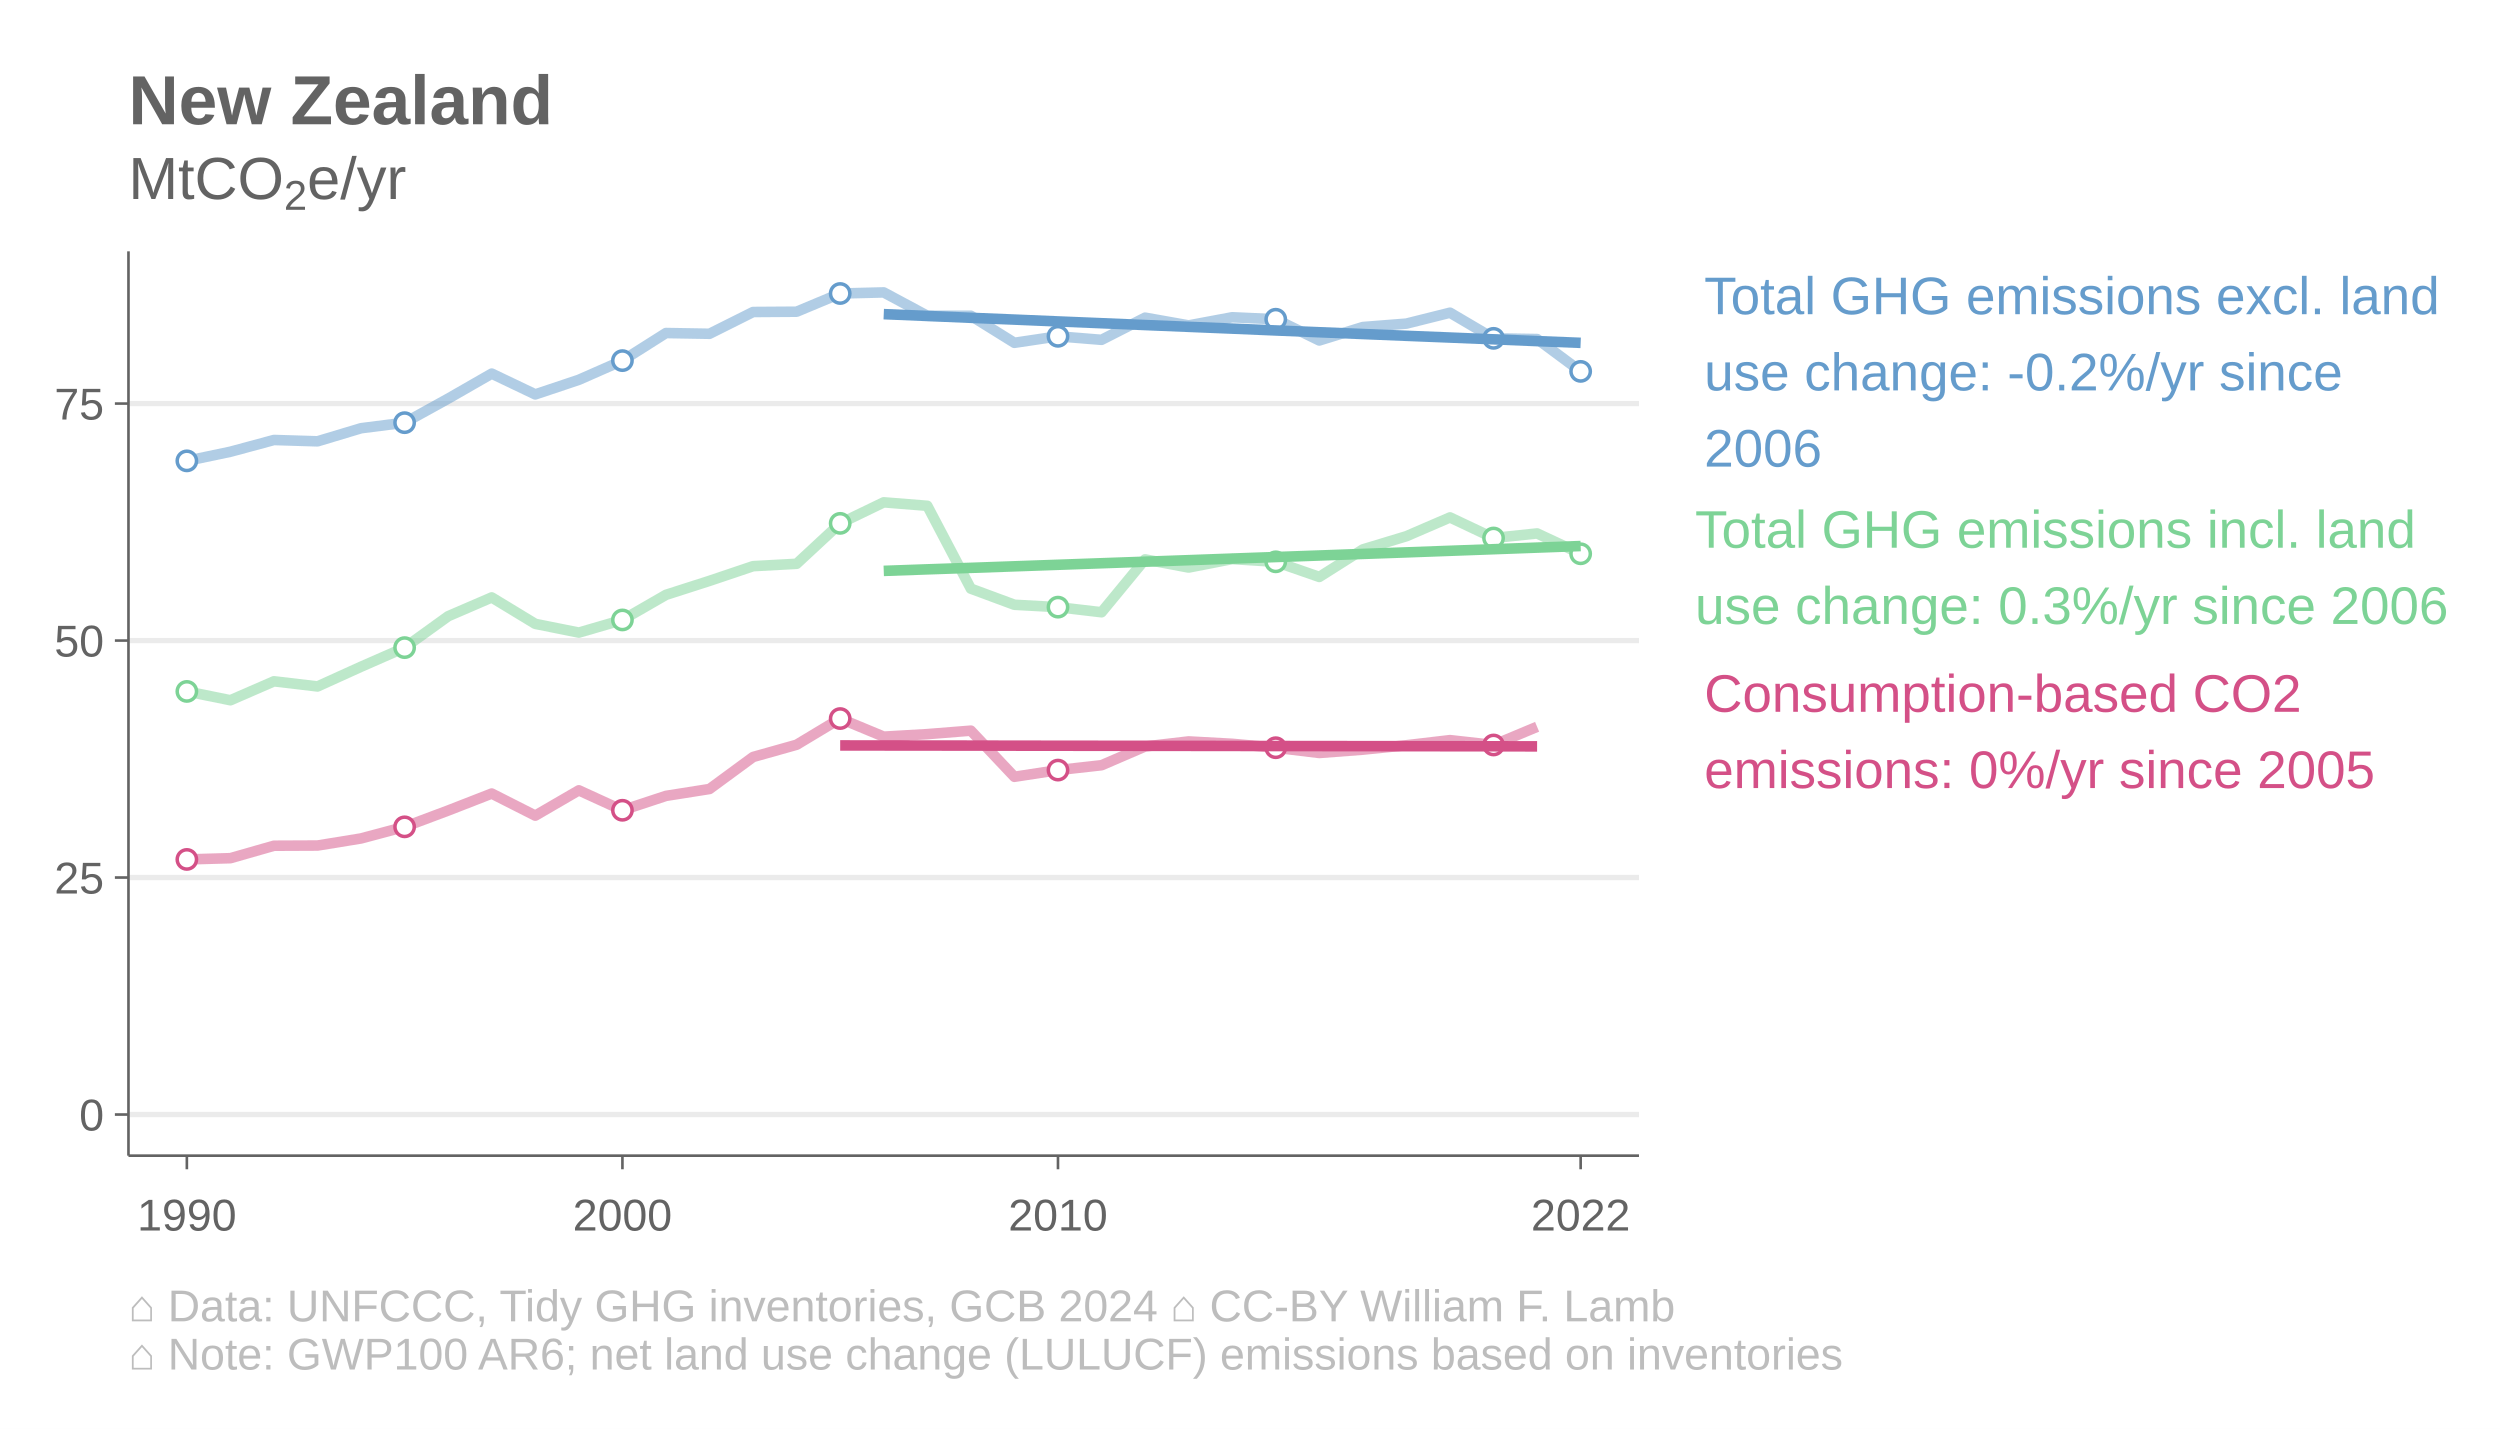
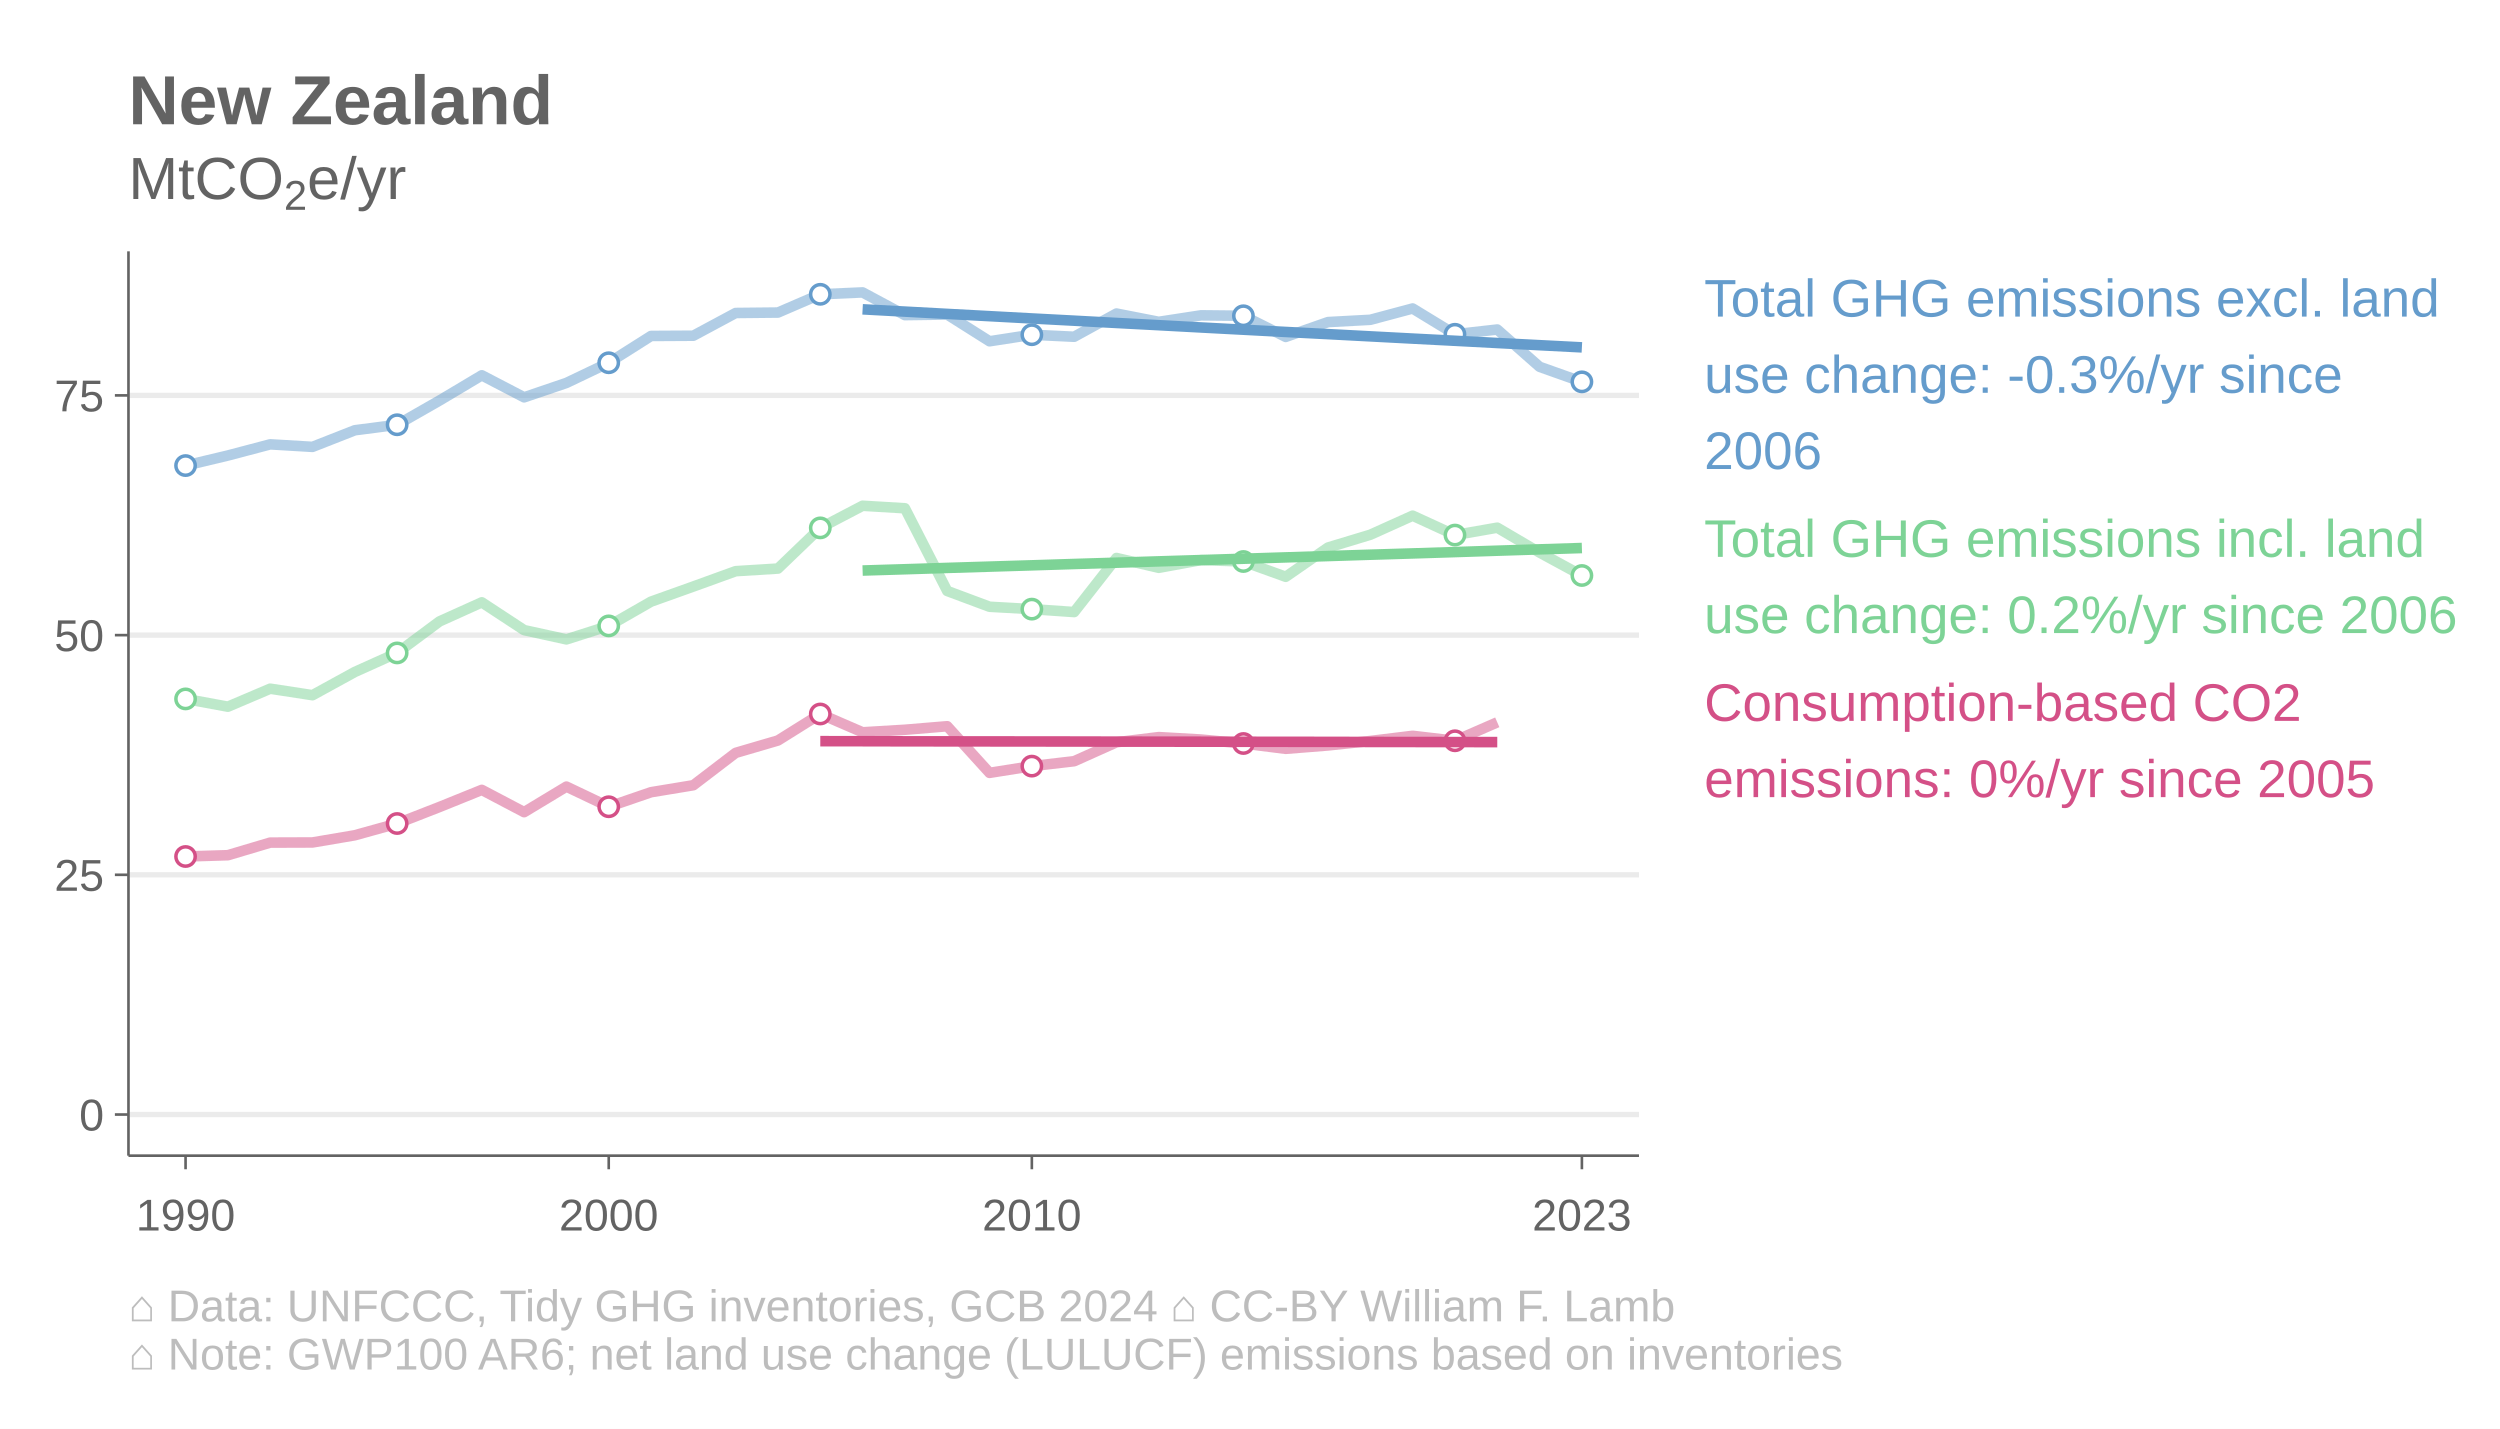
<svg xmlns="http://www.w3.org/2000/svg" class="svglite" width="504.00pt" height="288.00pt" viewBox="0 0 504.00 288.00">
  <defs>
    <style type="text/css">
    .svglite line, .svglite polyline, .svglite polygon, .svglite path, .svglite rect, .svglite circle {
      fill: none;
      stroke: #000000;
      stroke-linecap: round;
      stroke-linejoin: round;
      stroke-miterlimit: 10.00;
    }
    .svglite text {
      white-space: pre;
    }
  </style>
  </defs>
  <rect width="100%" height="100%" style="stroke: none; fill: #FFFFFF;" />
  <defs>
    <clipPath id="cpMC4wMHw1MDQuMDB8MC4wMHwyODguMDA=">
      <rect x="0.00" y="0.00" width="504.00" height="288.00" />
    </clipPath>
  </defs>
  <g clip-path="url(#cpMC4wMHw1MDQuMDB8MC4wMHwyODguMDA=)">
    <rect x="0.00" y="0.00" width="504.00" height="288.00" style="stroke-width: 1.07; stroke: #FFFFFF; fill: #FFFFFF;" />
  </g>
  <defs>
    <clipPath id="cpMjUuOTB8NDk4LjUyfDUwLjY3fDIzMi45OA==">
      <rect x="25.90" y="50.67" width="472.62" height="182.31" />
    </clipPath>
  </defs>
  <g clip-path="url(#cpMjUuOTB8NDk4LjUyfDUwLjY3fDIzMi45OA==)">
</g>
  <g clip-path="url(#cpMC4wMHw1MDQuMDB8MC4wMHwyODguMDA=)">
</g>
  <defs>
    <clipPath id="cpNS40OHwzMzUuOTB8NS40OHwyODIuNTI=">
      <rect x="5.48" y="5.48" width="330.42" height="277.04" />
    </clipPath>
  </defs>
  <g clip-path="url(#cpNS40OHwzMzUuOTB8NS40OHwyODIuNTI=)">
    <rect x="5.48" y="5.48" width="330.42" height="277.04" style="stroke-width: 1.07; stroke: #FFFFFF; fill: #FFFFFF;" />
  </g>
  <g clip-path="url(#cpMC4wMHw1MDQuMDB8MC4wMHwyODguMDA=)">
</g>
  <defs>
    <clipPath id="cpMzM1LjkwfDQ5OC41Mnw1LjQ4fDI4Mi41Mg==">
      <rect x="335.90" y="5.48" width="162.62" height="277.04" />
    </clipPath>
  </defs>
  <g clip-path="url(#cpMzM1LjkwfDQ5OC41Mnw1LjQ4fDI4Mi41Mg==)">
    <rect x="335.90" y="5.48" width="162.62" height="277.04" style="stroke-width: 1.07; stroke: #FFFFFF; fill: #FFFFFF;" />
  </g>
  <g clip-path="url(#cpMC4wMHw1MDQuMDB8MC4wMHwyODguMDA=)">
</g>
  <defs>
    <clipPath id="cpMjUuOTB8MzMwLjQyfDUwLjY3fDIzMi45OA==">
      <rect x="25.90" y="50.67" width="304.53" height="182.31" />
    </clipPath>
  </defs>
  <g clip-path="url(#cpMjUuOTB8MzMwLjQyfDUwLjY3fDIzMi45OA==)">
    <polyline points="25.90,224.69 330.42,224.69 " style="stroke-width: 1.07; stroke: #EBEBEB; stroke-linecap: butt;" />
-     <polyline points="25.90,176.91 330.42,176.91 " style="stroke-width: 1.07; stroke: #EBEBEB; stroke-linecap: butt;" />
-     <polyline points="25.90,129.14 330.42,129.14 " style="stroke-width: 1.07; stroke: #EBEBEB; stroke-linecap: butt;" />
-     <polyline points="25.90,81.36 330.42,81.36 " style="stroke-width: 1.07; stroke: #EBEBEB; stroke-linecap: butt;" />
-     <polyline points="37.67,92.91 46.45,91.07 55.23,88.70 64.01,88.97 72.79,86.33 81.57,85.21 90.35,80.36 99.13,75.32 107.91,79.51 116.69,76.57 125.48,72.70 134.26,67.14 143.04,67.29 151.82,62.90 160.60,62.84 169.38,59.17 178.16,58.95 186.94,63.66 195.72,63.65 204.50,69.11 213.29,67.80 222.07,68.51 230.85,64.04 239.63,65.60 248.41,63.96 257.19,64.36 265.97,68.64 274.75,65.93 283.53,65.24 292.32,63.04 301.10,68.21 309.88,68.35 318.66,74.87 " style="stroke-width: 2.13; stroke: #659CCC; stroke-opacity: 0.50; stroke-linecap: butt;" />
-     <polyline points="37.67,139.39 46.45,141.17 55.23,137.35 64.01,138.39 72.79,134.41 81.57,130.56 90.35,124.23 99.13,120.44 107.91,125.77 116.69,127.53 125.48,124.98 134.26,119.92 143.04,117.10 151.82,114.14 160.60,113.66 169.38,105.51 178.16,101.27 186.94,101.97 195.72,118.67 204.50,121.92 213.29,122.40 222.07,123.43 230.85,112.77 239.63,114.42 248.41,112.71 257.19,113.26 265.97,116.31 274.75,110.76 283.53,108.10 292.32,104.31 301.10,108.46 309.88,107.54 318.66,111.64 " style="stroke-width: 2.13; stroke: #7DD396; stroke-opacity: 0.50; stroke-linecap: butt;" />
-     <polyline points="37.67,173.26 46.45,173.01 55.23,170.50 64.01,170.46 72.79,169.03 81.57,166.69 90.35,163.40 99.13,159.98 107.91,164.43 116.69,159.33 125.48,163.35 134.26,160.45 143.04,159.06 151.82,152.61 160.60,150.14 169.38,144.86 178.16,148.51 186.94,148.00 195.72,147.30 204.50,156.60 213.29,155.25 222.07,154.27 230.85,150.49 239.63,149.47 248.41,149.95 257.19,150.74 265.97,151.80 274.75,151.13 283.53,150.24 292.32,149.21 301.10,150.19 309.88,146.52 " style="stroke-width: 2.13; stroke: #D45087; stroke-opacity: 0.50; stroke-linecap: butt;" />
-     <circle cx="37.67" cy="139.39" r="1.95" style="stroke-width: 0.71; stroke: #7DD396; fill: #FFFFFF;" />
-     <circle cx="81.57" cy="130.56" r="1.95" style="stroke-width: 0.71; stroke: #7DD396; fill: #FFFFFF;" />
-     <circle cx="125.48" cy="124.98" r="1.95" style="stroke-width: 0.71; stroke: #7DD396; fill: #FFFFFF;" />
-     <circle cx="169.38" cy="105.51" r="1.95" style="stroke-width: 0.71; stroke: #7DD396; fill: #FFFFFF;" />
-     <circle cx="213.29" cy="122.40" r="1.95" style="stroke-width: 0.71; stroke: #7DD396; fill: #FFFFFF;" />
-     <circle cx="257.19" cy="113.26" r="1.95" style="stroke-width: 0.71; stroke: #7DD396; fill: #FFFFFF;" />
-     <circle cx="301.10" cy="108.46" r="1.95" style="stroke-width: 0.71; stroke: #7DD396; fill: #FFFFFF;" />
-     <circle cx="318.66" cy="111.64" r="1.95" style="stroke-width: 0.71; stroke: #7DD396; fill: #FFFFFF;" />
-     <circle cx="37.67" cy="92.91" r="1.95" style="stroke-width: 0.71; stroke: #659CCC; fill: #FFFFFF;" />
-     <circle cx="81.57" cy="85.21" r="1.95" style="stroke-width: 0.71; stroke: #659CCC; fill: #FFFFFF;" />
-     <circle cx="125.48" cy="72.70" r="1.95" style="stroke-width: 0.71; stroke: #659CCC; fill: #FFFFFF;" />
-     <circle cx="169.38" cy="59.17" r="1.95" style="stroke-width: 0.71; stroke: #659CCC; fill: #FFFFFF;" />
-     <circle cx="213.29" cy="67.80" r="1.95" style="stroke-width: 0.71; stroke: #659CCC; fill: #FFFFFF;" />
-     <circle cx="257.19" cy="64.36" r="1.95" style="stroke-width: 0.71; stroke: #659CCC; fill: #FFFFFF;" />
-     <circle cx="301.10" cy="68.21" r="1.95" style="stroke-width: 0.71; stroke: #659CCC; fill: #FFFFFF;" />
-     <circle cx="318.66" cy="74.87" r="1.95" style="stroke-width: 0.71; stroke: #659CCC; fill: #FFFFFF;" />
-     <circle cx="37.67" cy="173.26" r="1.95" style="stroke-width: 0.71; stroke: #D45087; fill: #FFFFFF;" />
-     <circle cx="81.57" cy="166.69" r="1.95" style="stroke-width: 0.71; stroke: #D45087; fill: #FFFFFF;" />
-     <circle cx="125.48" cy="163.35" r="1.95" style="stroke-width: 0.71; stroke: #D45087; fill: #FFFFFF;" />
-     <circle cx="169.38" cy="144.86" r="1.95" style="stroke-width: 0.71; stroke: #D45087; fill: #FFFFFF;" />
-     <circle cx="213.29" cy="155.25" r="1.95" style="stroke-width: 0.71; stroke: #D45087; fill: #FFFFFF;" />
-     <circle cx="257.19" cy="150.74" r="1.95" style="stroke-width: 0.71; stroke: #D45087; fill: #FFFFFF;" />
-     <circle cx="301.10" cy="150.19" r="1.95" style="stroke-width: 0.71; stroke: #D45087; fill: #FFFFFF;" />
-     <polyline points="178.16,63.33 186.94,63.70 195.72,64.07 204.50,64.43 213.29,64.80 222.07,65.16 230.85,65.53 239.63,65.89 248.41,66.25 257.19,66.62 265.97,66.98 274.75,67.34 283.53,67.70 292.32,68.05 301.10,68.41 309.88,68.77 318.66,69.12 " style="stroke-width: 2.13; stroke: #659CCC; stroke-linecap: butt;" />
-     <polyline points="178.16,115.09 186.94,114.78 195.72,114.48 204.50,114.17 213.29,113.86 222.07,113.55 230.85,113.24 239.63,112.93 248.41,112.61 257.19,112.30 265.97,111.99 274.75,111.67 283.53,111.36 292.32,111.04 301.10,110.72 309.88,110.40 318.66,110.08 " style="stroke-width: 2.13; stroke: #7DD396; stroke-linecap: butt;" />
-     <polyline points="169.38,150.28 178.16,150.29 186.94,150.30 195.72,150.31 204.50,150.33 213.29,150.34 222.07,150.35 230.85,150.36 239.63,150.37 248.41,150.38 257.19,150.40 265.97,150.41 274.75,150.42 283.53,150.43 292.32,150.44 301.10,150.45 309.88,150.47 " style="stroke-width: 2.13; stroke: #D45087; stroke-linecap: butt;" />
+     <polyline points="25.90,176.36 330.42,176.36 " style="stroke-width: 1.07; stroke: #EBEBEB; stroke-linecap: butt;" />
+     <polyline points="25.90,128.04 330.42,128.04 " style="stroke-width: 1.07; stroke: #EBEBEB; stroke-linecap: butt;" />
+     <polyline points="25.90,79.71 330.42,79.71 " style="stroke-width: 1.07; stroke: #EBEBEB; stroke-linecap: butt;" />
+     <polyline points="37.41,93.86 45.94,91.83 54.47,89.58 63.00,90.09 71.53,86.74 80.06,85.63 88.60,80.75 97.13,75.66 105.66,80.10 114.19,77.20 122.72,73.13 131.25,67.73 139.78,67.68 148.31,63.10 156.84,63.01 165.37,59.33 173.90,58.95 182.43,63.53 190.96,63.41 199.49,68.80 208.02,67.48 216.55,67.89 225.08,63.21 233.61,64.88 242.14,63.57 250.67,63.66 259.20,67.92 267.73,64.93 276.26,64.47 284.79,62.19 293.32,67.39 301.85,66.43 310.38,73.95 318.91,76.98 " style="stroke-width: 2.13; stroke: #659CCC; stroke-opacity: 0.50; stroke-linecap: butt;" />
+     <polyline points="37.41,140.90 45.94,142.47 54.47,138.84 63.00,140.15 71.53,135.47 80.06,131.63 88.60,125.28 97.13,121.43 105.66,127.03 114.19,128.90 122.72,126.18 131.25,121.29 139.78,118.24 148.31,115.15 156.84,114.62 165.37,106.42 173.90,101.96 182.43,102.47 190.96,119.14 199.49,122.32 208.02,122.80 216.55,123.39 225.08,112.49 233.61,114.47 242.14,112.91 250.67,113.20 259.20,116.28 267.73,110.38 276.26,107.80 284.79,103.96 293.32,107.87 301.85,106.38 310.38,111.39 318.91,116.02 " style="stroke-width: 2.13; stroke: #7DD396; stroke-opacity: 0.50; stroke-linecap: butt;" />
+     <polyline points="37.41,172.67 45.94,172.41 54.47,169.87 63.00,169.84 71.53,168.39 80.06,166.02 88.60,162.69 97.13,159.24 105.66,163.73 114.19,158.58 122.72,162.64 131.25,159.71 139.78,158.30 148.31,151.78 156.84,149.28 165.37,143.94 173.90,147.63 182.43,147.12 190.96,146.41 199.49,155.81 208.02,154.45 216.55,153.46 225.08,149.64 233.61,148.60 242.14,149.09 250.67,149.89 259.20,150.96 267.73,150.28 276.26,149.38 284.79,148.34 293.32,149.34 301.85,145.62 " style="stroke-width: 2.13; stroke: #D45087; stroke-opacity: 0.50; stroke-linecap: butt;" />
+     <circle cx="37.41" cy="140.90" r="1.95" style="stroke-width: 0.71; stroke: #7DD396; fill: #FFFFFF;" />
+     <circle cx="80.06" cy="131.63" r="1.95" style="stroke-width: 0.71; stroke: #7DD396; fill: #FFFFFF;" />
+     <circle cx="122.72" cy="126.18" r="1.95" style="stroke-width: 0.71; stroke: #7DD396; fill: #FFFFFF;" />
+     <circle cx="165.37" cy="106.42" r="1.95" style="stroke-width: 0.71; stroke: #7DD396; fill: #FFFFFF;" />
+     <circle cx="208.02" cy="122.80" r="1.95" style="stroke-width: 0.71; stroke: #7DD396; fill: #FFFFFF;" />
+     <circle cx="250.67" cy="113.20" r="1.95" style="stroke-width: 0.71; stroke: #7DD396; fill: #FFFFFF;" />
+     <circle cx="293.32" cy="107.87" r="1.95" style="stroke-width: 0.71; stroke: #7DD396; fill: #FFFFFF;" />
+     <circle cx="318.91" cy="116.02" r="1.95" style="stroke-width: 0.71; stroke: #7DD396; fill: #FFFFFF;" />
+     <circle cx="37.41" cy="93.86" r="1.95" style="stroke-width: 0.71; stroke: #659CCC; fill: #FFFFFF;" />
+     <circle cx="80.06" cy="85.63" r="1.95" style="stroke-width: 0.71; stroke: #659CCC; fill: #FFFFFF;" />
+     <circle cx="122.72" cy="73.13" r="1.95" style="stroke-width: 0.71; stroke: #659CCC; fill: #FFFFFF;" />
+     <circle cx="165.37" cy="59.33" r="1.95" style="stroke-width: 0.71; stroke: #659CCC; fill: #FFFFFF;" />
+     <circle cx="208.02" cy="67.48" r="1.95" style="stroke-width: 0.71; stroke: #659CCC; fill: #FFFFFF;" />
+     <circle cx="250.67" cy="63.66" r="1.95" style="stroke-width: 0.71; stroke: #659CCC; fill: #FFFFFF;" />
+     <circle cx="293.32" cy="67.39" r="1.95" style="stroke-width: 0.71; stroke: #659CCC; fill: #FFFFFF;" />
+     <circle cx="318.91" cy="76.98" r="1.95" style="stroke-width: 0.71; stroke: #659CCC; fill: #FFFFFF;" />
+     <circle cx="37.41" cy="172.67" r="1.95" style="stroke-width: 0.71; stroke: #D45087; fill: #FFFFFF;" />
+     <circle cx="80.06" cy="166.02" r="1.95" style="stroke-width: 0.71; stroke: #D45087; fill: #FFFFFF;" />
+     <circle cx="122.72" cy="162.64" r="1.95" style="stroke-width: 0.71; stroke: #D45087; fill: #FFFFFF;" />
+     <circle cx="165.37" cy="143.94" r="1.95" style="stroke-width: 0.71; stroke: #D45087; fill: #FFFFFF;" />
+     <circle cx="208.02" cy="154.45" r="1.95" style="stroke-width: 0.71; stroke: #D45087; fill: #FFFFFF;" />
+     <circle cx="250.67" cy="149.89" r="1.95" style="stroke-width: 0.71; stroke: #D45087; fill: #FFFFFF;" />
+     <circle cx="293.32" cy="149.34" r="1.95" style="stroke-width: 0.71; stroke: #D45087; fill: #FFFFFF;" />
+     <polyline points="173.90,62.36 182.43,62.82 190.96,63.28 199.49,63.74 208.02,64.20 216.55,64.65 225.08,65.11 233.61,65.56 242.14,66.02 250.67,66.47 259.20,66.92 267.73,67.36 276.26,67.81 284.79,68.26 293.32,68.70 301.85,69.15 310.38,69.59 318.91,70.03 " style="stroke-width: 2.13; stroke: #659CCC; stroke-linecap: butt;" />
+     <polyline points="173.90,115.02 182.43,114.76 190.96,114.49 199.49,114.23 208.02,113.97 216.55,113.70 225.08,113.44 233.61,113.17 242.14,112.91 250.67,112.64 259.20,112.37 267.73,112.10 276.26,111.83 284.79,111.57 293.32,111.30 301.85,111.02 310.38,110.75 318.91,110.48 " style="stroke-width: 2.13; stroke: #7DD396; stroke-linecap: butt;" />
+     <polyline points="165.37,149.42 173.90,149.43 182.43,149.45 190.96,149.46 199.49,149.47 208.02,149.48 216.55,149.49 225.08,149.51 233.61,149.52 242.14,149.53 250.67,149.54 259.20,149.55 267.73,149.56 276.26,149.58 284.79,149.59 293.32,149.60 301.85,149.61 " style="stroke-width: 2.13; stroke: #D45087; stroke-linecap: butt;" />
  </g>
  <g clip-path="url(#cpMC4wMHw1MDQuMDB8MC4wMHwyODguMDA=)">
    <polyline points="25.90,232.98 25.90,50.67 " style="stroke-width: 0.53; stroke: #636363; stroke-linecap: butt;" />
    <text x="20.97" y="227.91" text-anchor="end" style="font-size: 9.00px;fill: #636363; font-family: &quot;Arial&quot;;" textLength="5.00px" lengthAdjust="spacingAndGlyphs">0</text>
-     <text x="20.97" y="180.14" text-anchor="end" style="font-size: 9.00px;fill: #636363; font-family: &quot;Arial&quot;;" textLength="10.01px" lengthAdjust="spacingAndGlyphs">25</text>
-     <text x="20.97" y="132.36" text-anchor="end" style="font-size: 9.00px;fill: #636363; font-family: &quot;Arial&quot;;" textLength="10.01px" lengthAdjust="spacingAndGlyphs">50</text>
-     <text x="20.97" y="84.58" text-anchor="end" style="font-size: 9.00px;fill: #636363; font-family: &quot;Arial&quot;;" textLength="10.01px" lengthAdjust="spacingAndGlyphs">75</text>
+     <text x="20.97" y="179.59" text-anchor="end" style="font-size: 9.00px;fill: #636363; font-family: &quot;Arial&quot;;" textLength="10.01px" lengthAdjust="spacingAndGlyphs">25</text>
+     <text x="20.97" y="131.26" text-anchor="end" style="font-size: 9.00px;fill: #636363; font-family: &quot;Arial&quot;;" textLength="10.01px" lengthAdjust="spacingAndGlyphs">50</text>
+     <text x="20.97" y="82.93" text-anchor="end" style="font-size: 9.00px;fill: #636363; font-family: &quot;Arial&quot;;" textLength="10.01px" lengthAdjust="spacingAndGlyphs">75</text>
    <polyline points="23.16,224.69 25.90,224.69 " style="stroke-width: 0.53; stroke: #636363; stroke-linecap: butt;" />
-     <polyline points="23.16,176.91 25.90,176.91 " style="stroke-width: 0.53; stroke: #636363; stroke-linecap: butt;" />
-     <polyline points="23.16,129.14 25.90,129.14 " style="stroke-width: 0.53; stroke: #636363; stroke-linecap: butt;" />
-     <polyline points="23.16,81.36 25.90,81.36 " style="stroke-width: 0.53; stroke: #636363; stroke-linecap: butt;" />
+     <polyline points="23.16,176.36 25.90,176.36 " style="stroke-width: 0.53; stroke: #636363; stroke-linecap: butt;" />
+     <polyline points="23.16,128.04 25.90,128.04 " style="stroke-width: 0.53; stroke: #636363; stroke-linecap: butt;" />
+     <polyline points="23.16,79.71 25.90,79.71 " style="stroke-width: 0.53; stroke: #636363; stroke-linecap: butt;" />
    <polyline points="25.90,232.98 330.42,232.98 " style="stroke-width: 0.53; stroke: #636363; stroke-linecap: butt;" />
-     <polyline points="37.67,235.72 37.67,232.98 " style="stroke-width: 0.53; stroke: #636363; stroke-linecap: butt;" />
-     <polyline points="125.48,235.72 125.48,232.98 " style="stroke-width: 0.53; stroke: #636363; stroke-linecap: butt;" />
-     <polyline points="213.29,235.72 213.29,232.98 " style="stroke-width: 0.53; stroke: #636363; stroke-linecap: butt;" />
-     <polyline points="318.66,235.72 318.66,232.98 " style="stroke-width: 0.53; stroke: #636363; stroke-linecap: butt;" />
-     <text x="37.67" y="248.08" text-anchor="middle" style="font-size: 9.00px;fill: #636363; font-family: &quot;Arial&quot;;" textLength="20.02px" lengthAdjust="spacingAndGlyphs">1990</text>
-     <text x="125.48" y="248.08" text-anchor="middle" style="font-size: 9.00px;fill: #636363; font-family: &quot;Arial&quot;;" textLength="20.02px" lengthAdjust="spacingAndGlyphs">2000</text>
-     <text x="213.29" y="248.08" text-anchor="middle" style="font-size: 9.00px;fill: #636363; font-family: &quot;Arial&quot;;" textLength="20.02px" lengthAdjust="spacingAndGlyphs">2010</text>
-     <text x="318.66" y="248.08" text-anchor="middle" style="font-size: 9.00px;fill: #636363; font-family: &quot;Arial&quot;;" textLength="20.02px" lengthAdjust="spacingAndGlyphs">2022</text>
+     <polyline points="37.41,235.72 37.41,232.98 " style="stroke-width: 0.53; stroke: #636363; stroke-linecap: butt;" />
+     <polyline points="122.72,235.72 122.72,232.98 " style="stroke-width: 0.53; stroke: #636363; stroke-linecap: butt;" />
+     <polyline points="208.02,235.72 208.02,232.98 " style="stroke-width: 0.53; stroke: #636363; stroke-linecap: butt;" />
+     <polyline points="318.91,235.72 318.91,232.98 " style="stroke-width: 0.53; stroke: #636363; stroke-linecap: butt;" />
+     <text x="37.41" y="248.08" text-anchor="middle" style="font-size: 9.00px;fill: #636363; font-family: &quot;Arial&quot;;" textLength="20.02px" lengthAdjust="spacingAndGlyphs">1990</text>
+     <text x="122.72" y="248.08" text-anchor="middle" style="font-size: 9.00px;fill: #636363; font-family: &quot;Arial&quot;;" textLength="20.02px" lengthAdjust="spacingAndGlyphs">2000</text>
+     <text x="208.02" y="248.08" text-anchor="middle" style="font-size: 9.00px;fill: #636363; font-family: &quot;Arial&quot;;" textLength="20.02px" lengthAdjust="spacingAndGlyphs">2010</text>
+     <text x="318.91" y="248.08" text-anchor="middle" style="font-size: 9.00px;fill: #636363; font-family: &quot;Arial&quot;;" textLength="20.02px" lengthAdjust="spacingAndGlyphs">2023</text>
    <text x="25.90" y="40.12" style="font-size: 12.00px;fill: #636363; font-family: &quot;Arial&quot;;" textLength="31.34px" lengthAdjust="spacingAndGlyphs">MtCO</text>
    <text x="57.24" y="42.30" style="font-size: 8.40px;fill: #636363; font-family: &quot;Arial&quot;;" textLength="4.67px" lengthAdjust="spacingAndGlyphs">2</text>
    <text x="61.91" y="40.12" style="font-size: 12.00px;fill: #636363; font-family: &quot;Arial&quot;;" textLength="20.01px" lengthAdjust="spacingAndGlyphs">e/yr</text>
    <text x="25.90" y="25.05" style="font-size: 14.00px; font-weight: bold;fill: #636363; font-family: &quot;Arial&quot;;" textLength="85.54px" lengthAdjust="spacingAndGlyphs">New Zealand</text>
    <text x="25.90" y="266.38" style="font-size: 9.00px;fill: #BDBDBD; font-family: &quot;Arial&quot;;" textLength="321.75px" lengthAdjust="spacingAndGlyphs">⌂ Data: UNFCCC, Tidy GHG inventories, GCB 2024   ⌂ CC-BY William F. Lamb  </text>
    <text x="25.90" y="276.10" style="font-size: 9.00px;fill: #BDBDBD; font-family: &quot;Arial&quot;;" textLength="345.55px" lengthAdjust="spacingAndGlyphs">⌂ Note: GWP100 AR6; net land use change (LULUCF) emissions based on inventories</text>
  </g>
  <defs>
    <clipPath id="cpMzM4LjY0fDQ5OC41Mnw1MC42N3wyMzIuOTg=">
      <rect x="338.64" y="50.67" width="159.88" height="182.31" />
    </clipPath>
  </defs>
  <g clip-path="url(#cpMzM4LjY0fDQ5OC41Mnw1MC42N3wyMzIuOTg=)">
-     <text x="343.57" y="63.34" style="font-size: 10.67px;fill: #659CCC; font-family: &quot;Arial&quot;;" textLength="148.05px" lengthAdjust="spacingAndGlyphs">Total GHG emissions excl. land</text>
-     <text x="343.57" y="78.70" style="font-size: 10.67px;fill: #659CCC; font-family: &quot;Arial&quot;;" textLength="128.52px" lengthAdjust="spacingAndGlyphs">use change: -0.2%/yr since</text>
-     <text x="343.57" y="94.07" style="font-size: 10.67px;fill: #659CCC; font-family: &quot;Arial&quot;;" textLength="23.70px" lengthAdjust="spacingAndGlyphs">2006</text>
-     <text x="341.73" y="110.43" style="font-size: 10.67px;fill: #7DD396; font-family: &quot;Arial&quot;;" textLength="145.09px" lengthAdjust="spacingAndGlyphs">Total GHG emissions incl. land</text>
-     <text x="341.73" y="125.79" style="font-size: 10.67px;fill: #7DD396; font-family: &quot;Arial&quot;;" textLength="151.63px" lengthAdjust="spacingAndGlyphs">use change: 0.3%/yr since 2006</text>
-     <text x="343.58" y="143.50" style="font-size: 10.67px;fill: #D45087; font-family: &quot;Arial&quot;;" textLength="120.23px" lengthAdjust="spacingAndGlyphs">Consumption-based CO2</text>
-     <text x="343.58" y="158.87" style="font-size: 10.67px;fill: #D45087; font-family: &quot;Arial&quot;;" textLength="135.03px" lengthAdjust="spacingAndGlyphs">emissions: 0%/yr since 2005</text>
+     <text x="343.57" y="63.82" style="font-size: 10.67px;fill: #659CCC; font-family: &quot;Arial&quot;;" textLength="148.05px" lengthAdjust="spacingAndGlyphs">Total GHG emissions excl. land</text>
+     <text x="343.57" y="79.19" style="font-size: 10.67px;fill: #659CCC; font-family: &quot;Arial&quot;;" textLength="128.52px" lengthAdjust="spacingAndGlyphs">use change: -0.3%/yr since</text>
+     <text x="343.57" y="94.55" style="font-size: 10.67px;fill: #659CCC; font-family: &quot;Arial&quot;;" textLength="23.70px" lengthAdjust="spacingAndGlyphs">2006</text>
+     <text x="343.56" y="112.27" style="font-size: 10.67px;fill: #7DD396; font-family: &quot;Arial&quot;;" textLength="145.09px" lengthAdjust="spacingAndGlyphs">Total GHG emissions incl. land</text>
+     <text x="343.56" y="127.63" style="font-size: 10.67px;fill: #7DD396; font-family: &quot;Arial&quot;;" textLength="151.63px" lengthAdjust="spacingAndGlyphs">use change: 0.2%/yr since 2006</text>
+     <text x="343.58" y="145.33" style="font-size: 10.67px;fill: #D45087; font-family: &quot;Arial&quot;;" textLength="120.23px" lengthAdjust="spacingAndGlyphs">Consumption-based CO2</text>
+     <text x="343.58" y="160.70" style="font-size: 10.67px;fill: #D45087; font-family: &quot;Arial&quot;;" textLength="135.03px" lengthAdjust="spacingAndGlyphs">emissions: 0%/yr since 2005</text>
  </g>
  <g clip-path="url(#cpMC4wMHw1MDQuMDB8MC4wMHwyODguMDA=)">
</g>
</svg>
